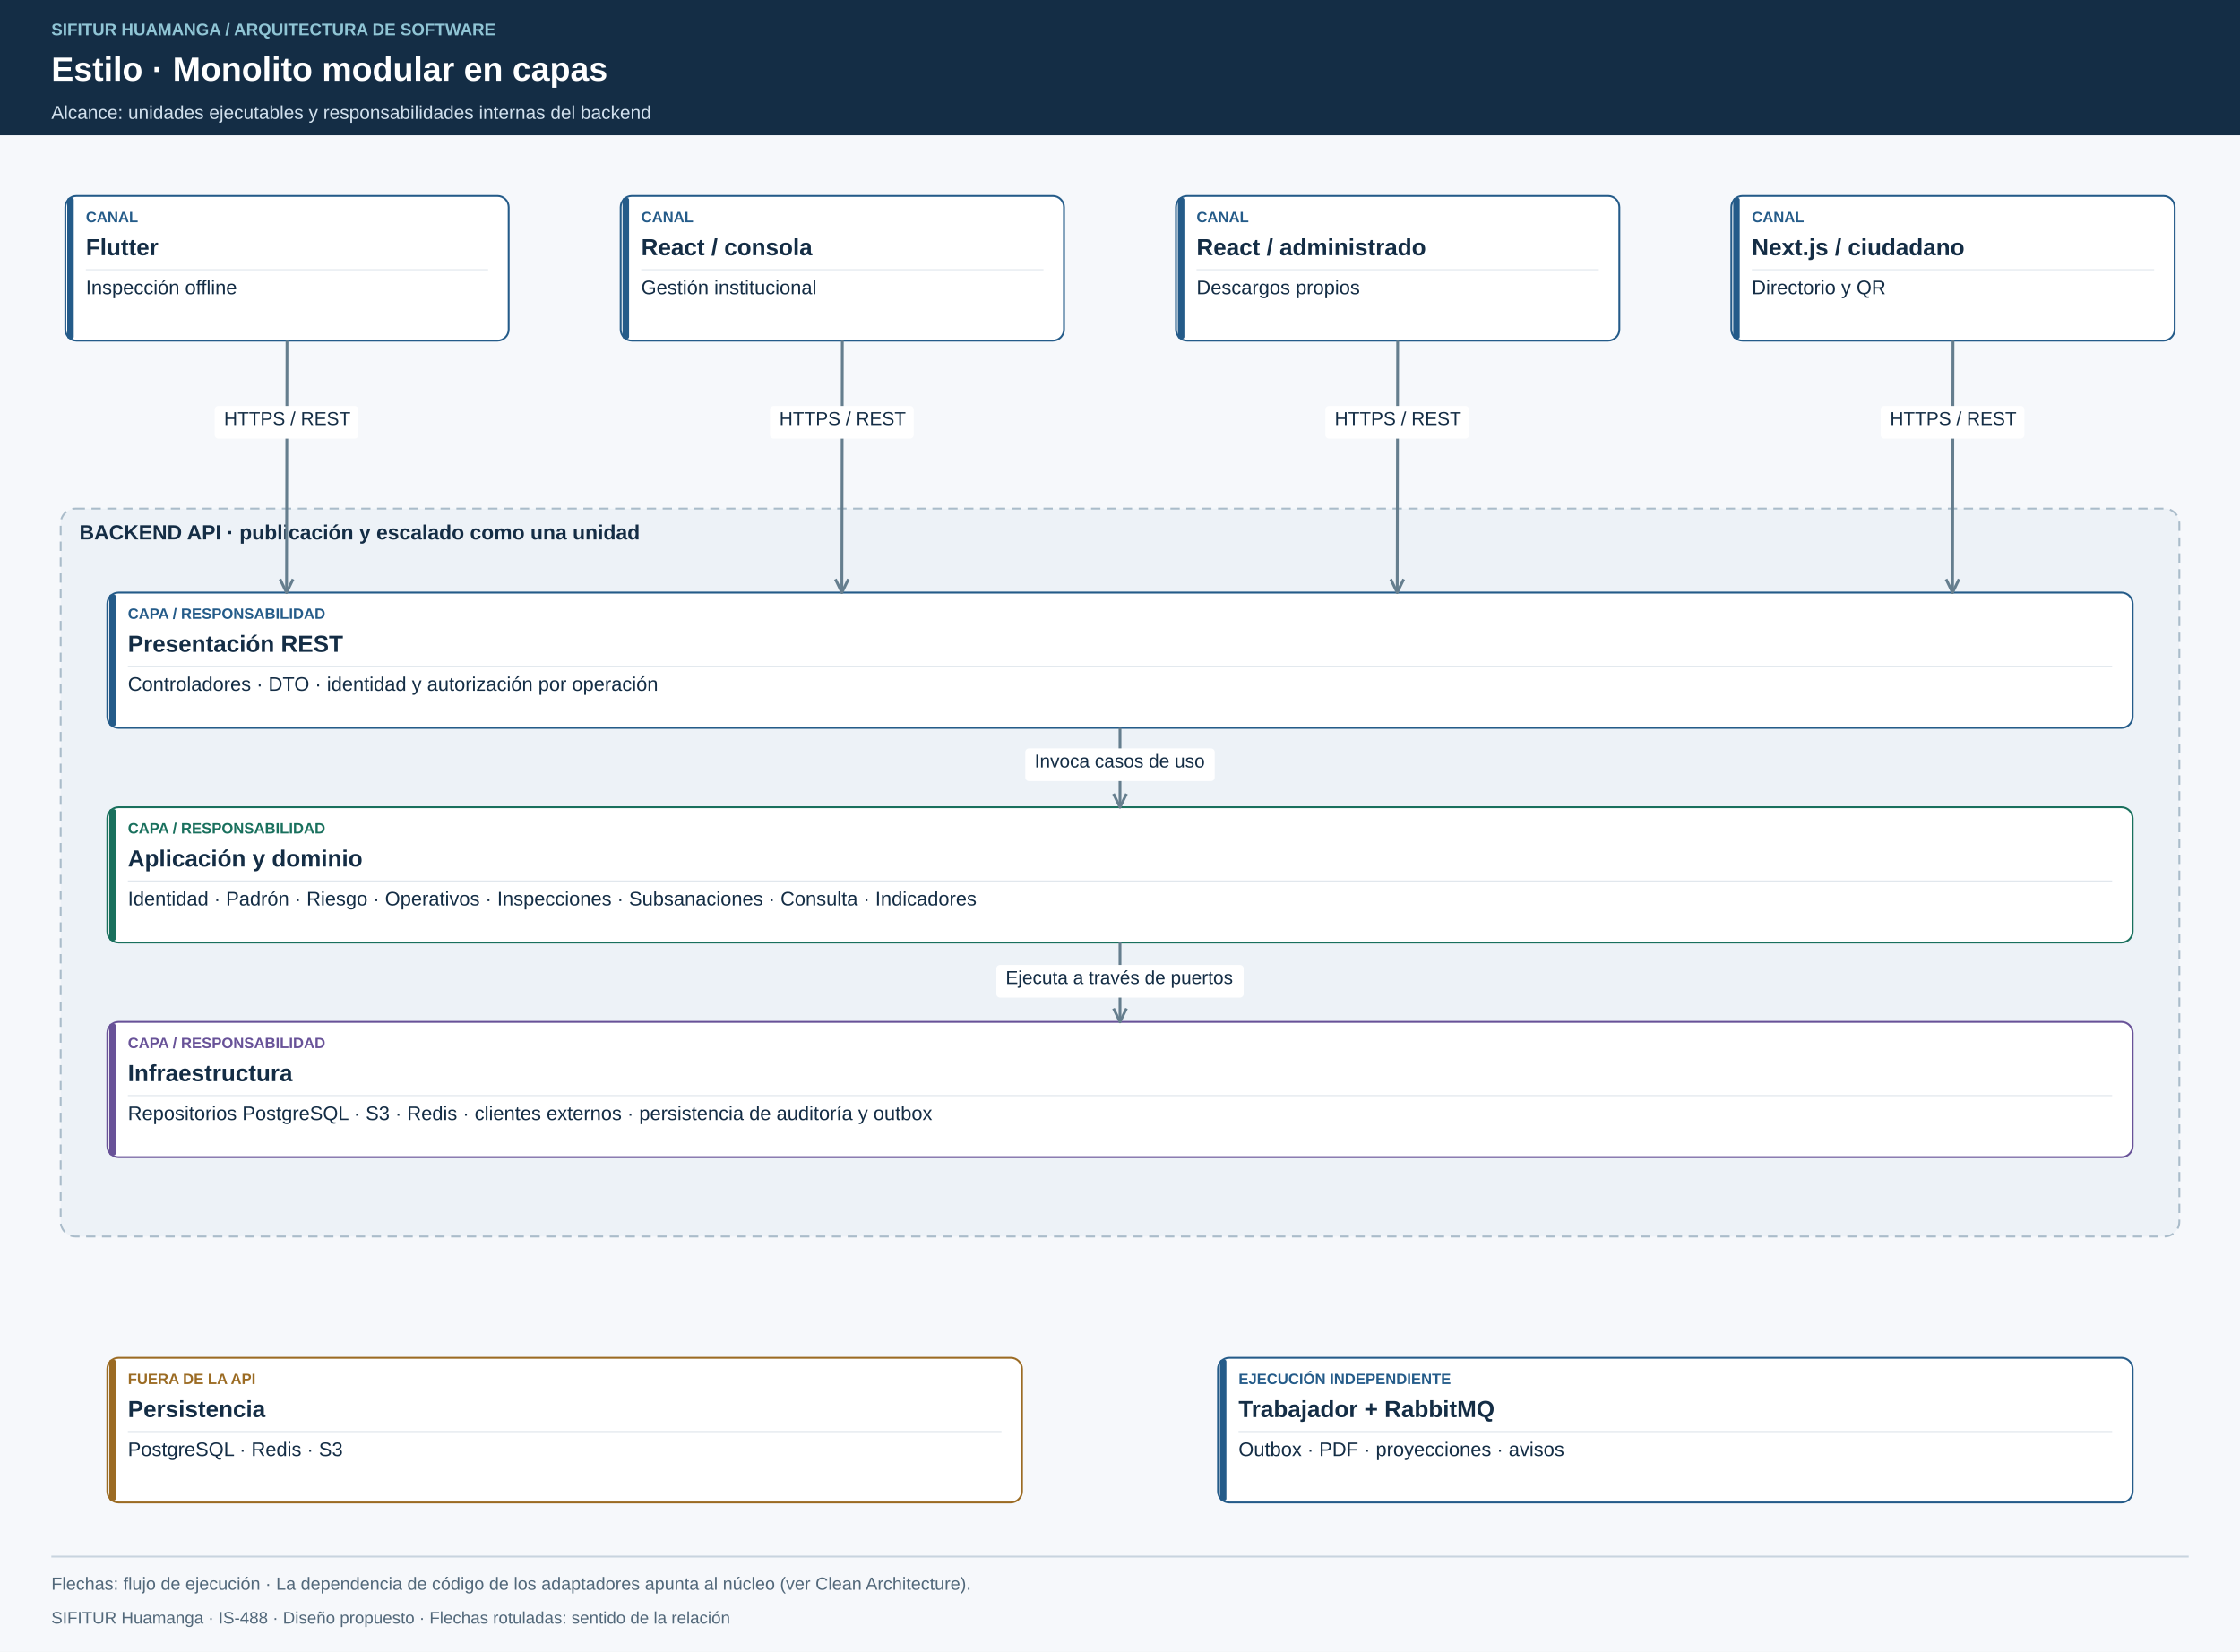
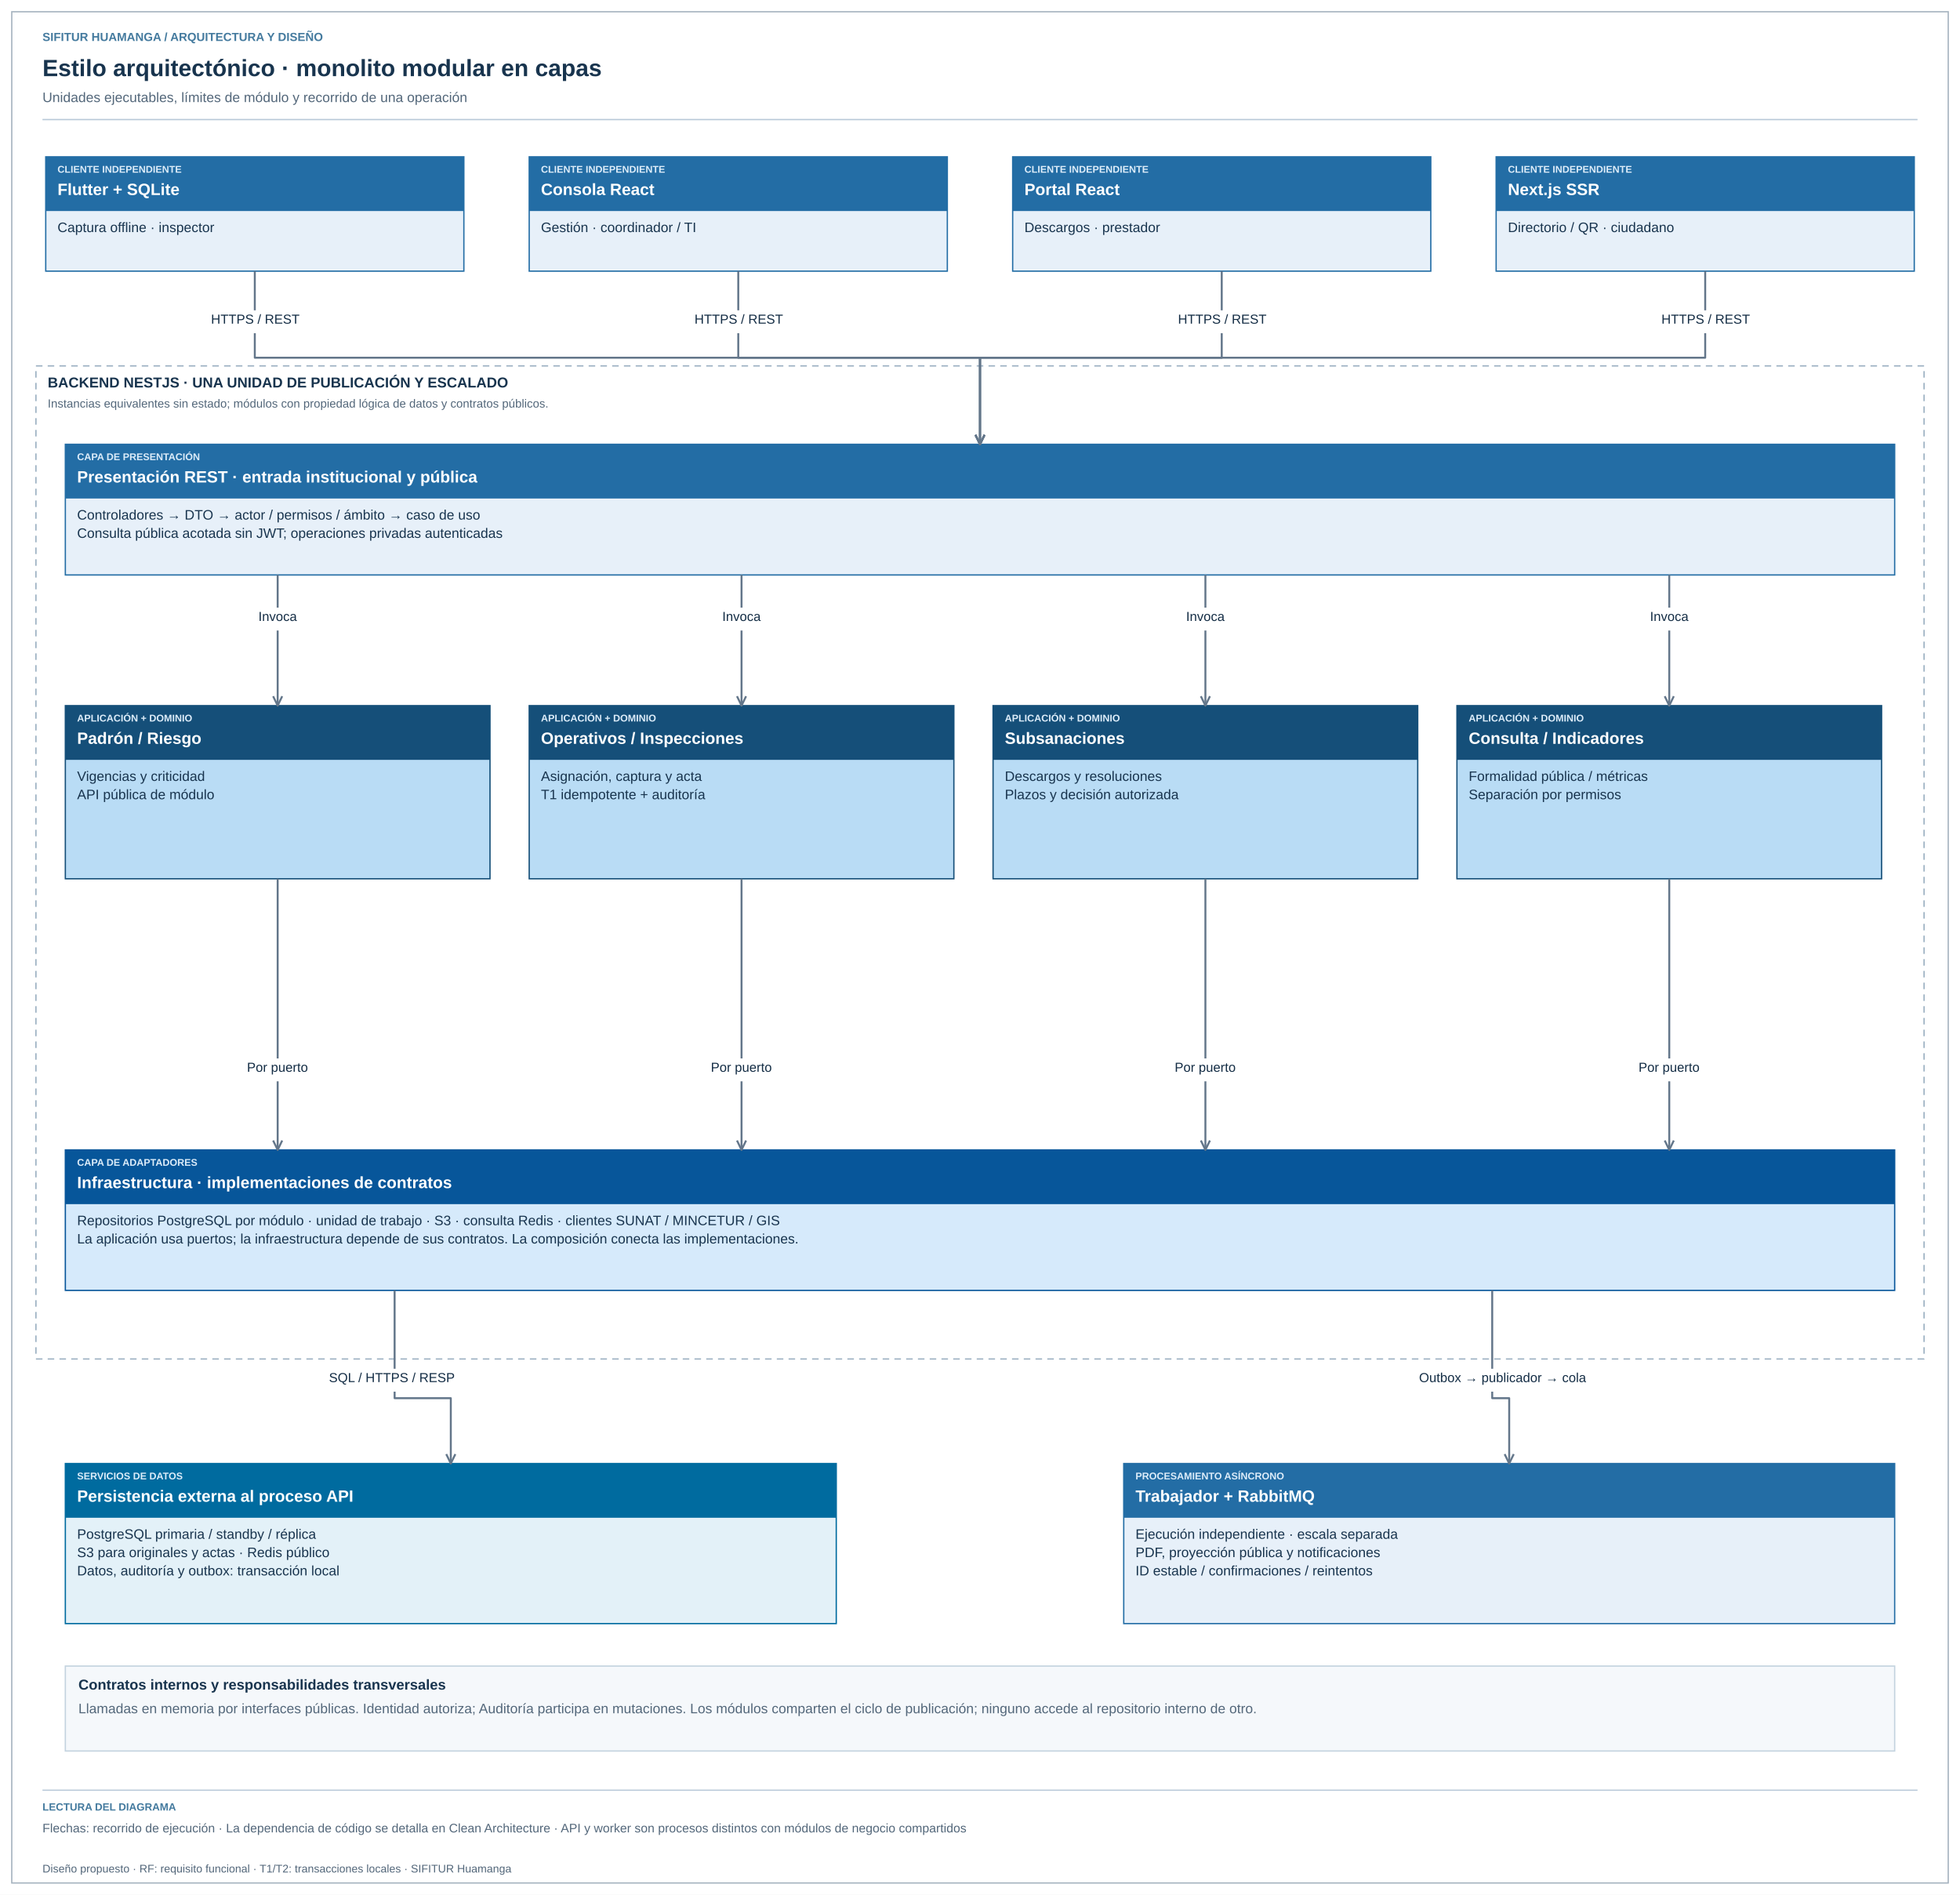
- <svg xmlns="http://www.w3.org/2000/svg" width="2400" height="1770" viewBox="0 0 2400 1770" role="img">
-   <rect width="100%" height="100%" fill="#f6f8fb" />
-   <rect x="0" y="0" width="2400" height="145" rx="0" fill="#142d45" stroke="none" stroke-width="2" />
-   <text x="55" y="37.76" font-family="Arial,sans-serif" font-size="18" font-weight="700" fill="#90c5d5">SIFITUR HUAMANGA  /  ARQUITECTURA DE SOFTWARE</text>
-   <text x="55" y="86.52" font-family="Arial,sans-serif" font-size="36" font-weight="700" fill="white">Estilo · Monolito modular en capas</text>
-   <text x="55" y="127.4" font-family="Arial,sans-serif" font-size="20" font-weight="400" fill="#d1e0ed">Alcance: unidades ejecutables y responsabilidades internas del backend</text>
-   <rect x="70" y="210" width="475" height="155" rx="12" fill="white" stroke="#245b89" stroke-width="2" />
-   <rect x="72" y="212" width="7" height="151" rx="2" fill="#245b89" stroke="none" stroke-width="2" />
-   <text x="92" y="238.12" font-family="Arial,sans-serif" font-size="16" font-weight="700" fill="#245b89">CANAL</text>
-   <text x="92" y="273.5" font-family="Arial,sans-serif" font-size="25" font-weight="700" fill="#142d45">Flutter</text>
-   <polyline points="92,289 523,289" fill="none" stroke="#dce3ea" stroke-width="1" stroke-linejoin="round" />
-   <text x="92" y="315.22" font-family="Arial,sans-serif" font-size="21" font-weight="400" fill="#142d45">Inspección offline</text>
-   <rect x="665" y="210" width="475" height="155" rx="12" fill="white" stroke="#245b89" stroke-width="2" />
-   <rect x="667" y="212" width="7" height="151" rx="2" fill="#245b89" stroke="none" stroke-width="2" />
-   <text x="687" y="238.12" font-family="Arial,sans-serif" font-size="16" font-weight="700" fill="#245b89">CANAL</text>
-   <text x="687" y="273.5" font-family="Arial,sans-serif" font-size="25" font-weight="700" fill="#142d45">React / consola</text>
-   <polyline points="687,289 1118,289" fill="none" stroke="#dce3ea" stroke-width="1" stroke-linejoin="round" />
-   <text x="687" y="315.22" font-family="Arial,sans-serif" font-size="21" font-weight="400" fill="#142d45">Gestión institucional</text>
-   <rect x="1260" y="210" width="475" height="155" rx="12" fill="white" stroke="#245b89" stroke-width="2" />
-   <rect x="1262" y="212" width="7" height="151" rx="2" fill="#245b89" stroke="none" stroke-width="2" />
-   <text x="1282" y="238.12" font-family="Arial,sans-serif" font-size="16" font-weight="700" fill="#245b89">CANAL</text>
-   <text x="1282" y="273.5" font-family="Arial,sans-serif" font-size="25" font-weight="700" fill="#142d45">React / administrado</text>
-   <polyline points="1282,289 1713,289" fill="none" stroke="#dce3ea" stroke-width="1" stroke-linejoin="round" />
-   <text x="1282" y="315.22" font-family="Arial,sans-serif" font-size="21" font-weight="400" fill="#142d45">Descargos propios</text>
-   <rect x="1855" y="210" width="475" height="155" rx="12" fill="white" stroke="#245b89" stroke-width="2" />
-   <rect x="1857" y="212" width="7" height="151" rx="2" fill="#245b89" stroke="none" stroke-width="2" />
-   <text x="1877" y="238.12" font-family="Arial,sans-serif" font-size="16" font-weight="700" fill="#245b89">CANAL</text>
-   <text x="1877" y="273.5" font-family="Arial,sans-serif" font-size="25" font-weight="700" fill="#142d45">Next.js / ciudadano</text>
-   <polyline points="1877,289 2308,289" fill="none" stroke="#dce3ea" stroke-width="1" stroke-linejoin="round" />
-   <text x="1877" y="315.22" font-family="Arial,sans-serif" font-size="21" font-weight="400" fill="#142d45">Directorio y QR</text>
-   <rect x="65" y="545" width="2270" height="780" rx="16" fill="#edf2f7" stroke="#aabcca" stroke-width="2" stroke-dasharray="10 7" />
-   <text x="85" y="578.04" font-family="Arial,sans-serif" font-size="22" font-weight="700" fill="#142d45">BACKEND API · publicación y escalado como una unidad</text>
-   <rect x="115" y="635" width="2170" height="145" rx="12" fill="white" stroke="#245b89" stroke-width="2" />
-   <rect x="117" y="637" width="7" height="141" rx="2" fill="#245b89" stroke="none" stroke-width="2" />
-   <text x="137" y="663.12" font-family="Arial,sans-serif" font-size="16" font-weight="700" fill="#245b89">CAPA / RESPONSABILIDAD</text>
-   <text x="137" y="698.5" font-family="Arial,sans-serif" font-size="25" font-weight="700" fill="#142d45">Presentación REST</text>
-   <polyline points="137,714 2263,714" fill="none" stroke="#dce3ea" stroke-width="1" stroke-linejoin="round" />
-   <text x="137" y="740.22" font-family="Arial,sans-serif" font-size="21" font-weight="400" fill="#142d45">Controladores · DTO · identidad y autorización por operación</text>
-   <rect x="115" y="865" width="2170" height="145" rx="12" fill="white" stroke="#19705d" stroke-width="2" />
-   <rect x="117" y="867" width="7" height="141" rx="2" fill="#19705d" stroke="none" stroke-width="2" />
-   <text x="137" y="893.12" font-family="Arial,sans-serif" font-size="16" font-weight="700" fill="#19705d">CAPA / RESPONSABILIDAD</text>
-   <text x="137" y="928.5" font-family="Arial,sans-serif" font-size="25" font-weight="700" fill="#142d45">Aplicación y dominio</text>
-   <polyline points="137,944 2263,944" fill="none" stroke="#dce3ea" stroke-width="1" stroke-linejoin="round" />
-   <text x="137" y="970.22" font-family="Arial,sans-serif" font-size="21" font-weight="400" fill="#142d45">Identidad · Padrón · Riesgo · Operativos · Inspecciones · Subsanaciones · Consulta · Indicadores</text>
-   <rect x="115" y="1095" width="2170" height="145" rx="12" fill="white" stroke="#685298" stroke-width="2" />
-   <rect x="117" y="1097" width="7" height="141" rx="2" fill="#685298" stroke="none" stroke-width="2" />
-   <text x="137" y="1123.12" font-family="Arial,sans-serif" font-size="16" font-weight="700" fill="#685298">CAPA / RESPONSABILIDAD</text>
-   <text x="137" y="1158.5" font-family="Arial,sans-serif" font-size="25" font-weight="700" fill="#142d45">Infraestructura</text>
-   <polyline points="137,1174 2263,1174" fill="none" stroke="#dce3ea" stroke-width="1" stroke-linejoin="round" />
-   <text x="137" y="1200.22" font-family="Arial,sans-serif" font-size="21" font-weight="400" fill="#142d45">Repositorios PostgreSQL · S3 · Redis · clientes externos · persistencia de auditoría y outbox</text>
-   <polyline points="307.5,365 307,635" fill="none" stroke="#657e8e" stroke-width="3" stroke-linejoin="round" />
-   <polyline points="300.067,620.58 307,635 313.986,620.606" fill="none" stroke="#657e8e" stroke-width="3" stroke-linejoin="round" />
-   <rect x="230.0" y="435" width="154.0" height="35" rx="4" fill="#ffffff" stroke="none" stroke-width="2" />
-   <text x="240.0" y="455.4" font-family="Arial,sans-serif" font-size="20" font-weight="400" fill="#142d45">HTTPS / REST</text>
-   <polyline points="902.5,365 902,635" fill="none" stroke="#657e8e" stroke-width="3" stroke-linejoin="round" />
-   <polyline points="895.067,620.58 902,635 908.986,620.606" fill="none" stroke="#657e8e" stroke-width="3" stroke-linejoin="round" />
-   <rect x="825.0" y="435" width="154.0" height="35" rx="4" fill="#ffffff" stroke="none" stroke-width="2" />
-   <text x="835.0" y="455.4" font-family="Arial,sans-serif" font-size="20" font-weight="400" fill="#142d45">HTTPS / REST</text>
-   <polyline points="1497.5,365 1497,635" fill="none" stroke="#657e8e" stroke-width="3" stroke-linejoin="round" />
-   <polyline points="1490.067,620.58 1497,635 1503.986,620.606" fill="none" stroke="#657e8e" stroke-width="3" stroke-linejoin="round" />
-   <rect x="1420.0" y="435" width="154.0" height="35" rx="4" fill="#ffffff" stroke="none" stroke-width="2" />
-   <text x="1430.0" y="455.4" font-family="Arial,sans-serif" font-size="20" font-weight="400" fill="#142d45">HTTPS / REST</text>
-   <polyline points="2092.5,365 2092,635" fill="none" stroke="#657e8e" stroke-width="3" stroke-linejoin="round" />
-   <polyline points="2085.067,620.58 2092,635 2098.986,620.606" fill="none" stroke="#657e8e" stroke-width="3" stroke-linejoin="round" />
-   <rect x="2015.0" y="435" width="154.0" height="35" rx="4" fill="#ffffff" stroke="none" stroke-width="2" />
-   <text x="2025.0" y="455.4" font-family="Arial,sans-serif" font-size="20" font-weight="400" fill="#142d45">HTTPS / REST</text>
-   <polyline points="1200.0,780 1200.0,822.5 1200.0,865" fill="none" stroke="#657e8e" stroke-width="3" stroke-linejoin="round" />
-   <polyline points="1193.041,850.593 1200.0,865 1206.959,850.593" fill="none" stroke="#657e8e" stroke-width="3" stroke-linejoin="round" />
-   <rect x="1098.5" y="802" width="203.0" height="35" rx="4" fill="#ffffff" stroke="none" stroke-width="2" />
-   <text x="1108.5" y="822.4" font-family="Arial,sans-serif" font-size="20" font-weight="400" fill="#142d45">Invoca casos de uso</text>
-   <polyline points="1200.0,1010 1200.0,1052.5 1200.0,1095" fill="none" stroke="#657e8e" stroke-width="3" stroke-linejoin="round" />
-   <polyline points="1193.041,1080.593 1200.0,1095 1206.959,1080.593" fill="none" stroke="#657e8e" stroke-width="3" stroke-linejoin="round" />
-   <rect x="1067.5" y="1034" width="265.0" height="35" rx="4" fill="#ffffff" stroke="none" stroke-width="2" />
-   <text x="1077.5" y="1054.4" font-family="Arial,sans-serif" font-size="20" font-weight="400" fill="#142d45">Ejecuta a través de puertos</text>
-   <rect x="115" y="1455" width="980" height="155" rx="12" fill="white" stroke="#9b6b23" stroke-width="2" />
-   <rect x="117" y="1457" width="7" height="151" rx="2" fill="#9b6b23" stroke="none" stroke-width="2" />
-   <text x="137" y="1483.12" font-family="Arial,sans-serif" font-size="16" font-weight="700" fill="#9b6b23">FUERA DE LA API</text>
-   <text x="137" y="1518.5" font-family="Arial,sans-serif" font-size="25" font-weight="700" fill="#142d45">Persistencia</text>
-   <polyline points="137,1534 1073,1534" fill="none" stroke="#dce3ea" stroke-width="1" stroke-linejoin="round" />
-   <text x="137" y="1560.22" font-family="Arial,sans-serif" font-size="21" font-weight="400" fill="#142d45">PostgreSQL · Redis · S3</text>
-   <rect x="1305" y="1455" width="980" height="155" rx="12" fill="white" stroke="#245b89" stroke-width="2" />
-   <rect x="1307" y="1457" width="7" height="151" rx="2" fill="#245b89" stroke="none" stroke-width="2" />
-   <text x="1327" y="1483.12" font-family="Arial,sans-serif" font-size="16" font-weight="700" fill="#245b89">EJECUCIÓN INDEPENDIENTE</text>
-   <text x="1327" y="1518.5" font-family="Arial,sans-serif" font-size="25" font-weight="700" fill="#142d45">Trabajador + RabbitMQ</text>
-   <polyline points="1327,1534 2263,1534" fill="none" stroke="#dce3ea" stroke-width="1" stroke-linejoin="round" />
-   <text x="1327" y="1560.22" font-family="Arial,sans-serif" font-size="21" font-weight="400" fill="#142d45">Outbox · PDF · proyecciones · avisos</text>
-   <polyline points="55,1668 2345,1668" fill="none" stroke="#c8d4df" stroke-width="2" stroke-linejoin="round" />
-   <text x="55" y="1703.58" font-family="Arial,sans-serif" font-size="19" font-weight="400" fill="#52687a">Flechas: flujo de ejecución · La dependencia de código de los adaptadores apunta al núcleo (ver Clean Architecture).</text>
-   <text x="55" y="1739.76" font-family="Arial,sans-serif" font-size="18" font-weight="400" fill="#52687a">SIFITUR Huamanga · IS-488 · Diseño propuesto · Flechas rotuladas: sentido de la relación</text>
+ <svg xmlns="http://www.w3.org/2000/svg" width="3000" height="2900" viewBox="0 0 3000 2900" role="img">
+   <rect width="100%" height="100%" fill="white" />
+   <rect x="18" y="18" width="2964" height="2864" rx="0" fill="white" stroke="#a6b3bf" stroke-width="2" />
+   <text x="65" y="62.76" font-family="Arial,sans-serif" font-size="18" font-weight="700" fill="#447a9e">SIFITUR HUAMANGA  /  ARQUITECTURA Y DISEÑO</text>
+   <text x="65" y="116.52" font-family="Arial,sans-serif" font-size="36" font-weight="700" fill="#18344e">Estilo arquitectónico · monolito modular en capas</text>
+   <text x="65" y="156.22" font-family="Arial,sans-serif" font-size="21" font-weight="400" fill="#53677a">Unidades ejecutables, límites de módulo y recorrido de una operación</text>
+   <polyline points="65,183 2935,183" fill="none" stroke="#b8c9d8" stroke-width="2" stroke-linejoin="round" />
+   <rect x="70" y="240" width="640" height="175" rx="0" fill="#e7f0f9" stroke="#236da5" stroke-width="2" />
+   <rect x="70" y="240" width="640" height="83" rx="0" fill="#236da5" stroke="none" stroke-width="2" />
+   <text x="88" y="264.3" font-family="Arial,sans-serif" font-size="15" font-weight="700" fill="#dcecf9">CLIENTE INDEPENDIENTE</text>
+   <text x="88" y="298.5" font-family="Arial,sans-serif" font-size="25" font-weight="700" fill="white">Flutter + SQLite</text>
+   <text x="88" y="355.22" font-family="Arial,sans-serif" font-size="21" font-weight="400" fill="#18344e">Captura offline · inspector</text>
+   <rect x="810" y="240" width="640" height="175" rx="0" fill="#e7f0f9" stroke="#236da5" stroke-width="2" />
+   <rect x="810" y="240" width="640" height="83" rx="0" fill="#236da5" stroke="none" stroke-width="2" />
+   <text x="828" y="264.3" font-family="Arial,sans-serif" font-size="15" font-weight="700" fill="#dcecf9">CLIENTE INDEPENDIENTE</text>
+   <text x="828" y="298.5" font-family="Arial,sans-serif" font-size="25" font-weight="700" fill="white">Consola React</text>
+   <text x="828" y="355.22" font-family="Arial,sans-serif" font-size="21" font-weight="400" fill="#18344e">Gestión · coordinador / TI</text>
+   <rect x="1550" y="240" width="640" height="175" rx="0" fill="#e7f0f9" stroke="#236da5" stroke-width="2" />
+   <rect x="1550" y="240" width="640" height="83" rx="0" fill="#236da5" stroke="none" stroke-width="2" />
+   <text x="1568" y="264.3" font-family="Arial,sans-serif" font-size="15" font-weight="700" fill="#dcecf9">CLIENTE INDEPENDIENTE</text>
+   <text x="1568" y="298.5" font-family="Arial,sans-serif" font-size="25" font-weight="700" fill="white">Portal React</text>
+   <text x="1568" y="355.22" font-family="Arial,sans-serif" font-size="21" font-weight="400" fill="#18344e">Descargos · prestador</text>
+   <rect x="2290" y="240" width="640" height="175" rx="0" fill="#e7f0f9" stroke="#236da5" stroke-width="2" />
+   <rect x="2290" y="240" width="640" height="83" rx="0" fill="#236da5" stroke="none" stroke-width="2" />
+   <text x="2308" y="264.3" font-family="Arial,sans-serif" font-size="15" font-weight="700" fill="#dcecf9">CLIENTE INDEPENDIENTE</text>
+   <text x="2308" y="298.5" font-family="Arial,sans-serif" font-size="25" font-weight="700" fill="white">Next.js SSR</text>
+   <text x="2308" y="355.22" font-family="Arial,sans-serif" font-size="21" font-weight="400" fill="#18344e">Directorio / QR · ciudadano</text>
+   <polyline points="55,560 2945,560 2945,2080 55,2080 55,560" fill="none" stroke="#9aafc1" stroke-width="2" stroke-linejoin="round" stroke-dasharray="10 8" />
+   <text x="73" y="593.04" font-family="Arial,sans-serif" font-size="22" font-weight="700" fill="#18344e">BACKEND NESTJS · UNA UNIDAD DE PUBLICACIÓN Y ESCALADO</text>
+   <text x="73" y="623.76" font-family="Arial,sans-serif" font-size="18" font-weight="400" fill="#53677a">Instancias equivalentes sin estado; módulos con propiedad lógica de datos y contratos públicos.</text>
+   <rect x="100" y="680" width="2800" height="200" rx="0" fill="#e7f0f9" stroke="#236da5" stroke-width="2" />
+   <rect x="100" y="680" width="2800" height="83" rx="0" fill="#236da5" stroke="none" stroke-width="2" />
+   <text x="118" y="704.3" font-family="Arial,sans-serif" font-size="15" font-weight="700" fill="#dcecf9">CAPA DE PRESENTACIÓN</text>
+   <text x="118" y="738.5" font-family="Arial,sans-serif" font-size="25" font-weight="700" fill="white">Presentación REST · entrada institucional y pública</text>
+   <text x="118" y="795.22" font-family="Arial,sans-serif" font-size="21" font-weight="400" fill="#18344e">Controladores → DTO → actor / permisos / ámbito → caso de uso</text>
+   <text x="118" y="823.22" font-family="Arial,sans-serif" font-size="21" font-weight="400" fill="#18344e">Consulta pública acotada sin JWT; operaciones privadas autenticadas</text>
+   <polyline points="390.0,415 390.0,547.5 1500.0,547.5 1500.0,680" fill="none" stroke="#63768a" stroke-width="3" stroke-linejoin="round" />
+   <polyline points="1493.041,665.593 1500.0,680 1506.959,665.593" fill="none" stroke="#63768a" stroke-width="3" stroke-linejoin="round" />
+   <rect x="313.0" y="475" width="154.0" height="35" rx="4" fill="#ffffff" stroke="none" stroke-width="2" />
+   <text x="323.0" y="495.4" font-family="Arial,sans-serif" font-size="20" font-weight="400" fill="#142d45">HTTPS / REST</text>
+   <polyline points="1130.0,415 1130.0,547.5 1500.0,547.5 1500.0,680" fill="none" stroke="#63768a" stroke-width="3" stroke-linejoin="round" />
+   <polyline points="1493.041,665.593 1500.0,680 1506.959,665.593" fill="none" stroke="#63768a" stroke-width="3" stroke-linejoin="round" />
+   <rect x="1053.0" y="475" width="154.0" height="35" rx="4" fill="#ffffff" stroke="none" stroke-width="2" />
+   <text x="1063.0" y="495.4" font-family="Arial,sans-serif" font-size="20" font-weight="400" fill="#142d45">HTTPS / REST</text>
+   <polyline points="1870.0,415 1870.0,547.5 1500.0,547.5 1500.0,680" fill="none" stroke="#63768a" stroke-width="3" stroke-linejoin="round" />
+   <polyline points="1493.041,665.593 1500.0,680 1506.959,665.593" fill="none" stroke="#63768a" stroke-width="3" stroke-linejoin="round" />
+   <rect x="1793.0" y="475" width="154.0" height="35" rx="4" fill="#ffffff" stroke="none" stroke-width="2" />
+   <text x="1803.0" y="495.4" font-family="Arial,sans-serif" font-size="20" font-weight="400" fill="#142d45">HTTPS / REST</text>
+   <polyline points="2610.0,415 2610.0,547.5 1500.0,547.5 1500.0,680" fill="none" stroke="#63768a" stroke-width="3" stroke-linejoin="round" />
+   <polyline points="1493.041,665.593 1500.0,680 1506.959,665.593" fill="none" stroke="#63768a" stroke-width="3" stroke-linejoin="round" />
+   <rect x="2533.0" y="475" width="154.0" height="35" rx="4" fill="#ffffff" stroke="none" stroke-width="2" />
+   <text x="2543.0" y="495.4" font-family="Arial,sans-serif" font-size="20" font-weight="400" fill="#142d45">HTTPS / REST</text>
+   <rect x="100" y="1080" width="650" height="265" rx="0" fill="#b9dcf5" stroke="#154f79" stroke-width="2" />
+   <rect x="100" y="1080" width="650" height="83" rx="0" fill="#154f79" stroke="none" stroke-width="2" />
+   <text x="118" y="1104.3" font-family="Arial,sans-serif" font-size="15" font-weight="700" fill="#dcecf9">APLICACIÓN + DOMINIO</text>
+   <text x="118" y="1138.5" font-family="Arial,sans-serif" font-size="25" font-weight="700" fill="white">Padrón / Riesgo</text>
+   <text x="118" y="1195.22" font-family="Arial,sans-serif" font-size="21" font-weight="400" fill="#18344e">Vigencias y criticidad</text>
+   <text x="118" y="1223.22" font-family="Arial,sans-serif" font-size="21" font-weight="400" fill="#18344e">API pública de módulo</text>
+   <rect x="810" y="1080" width="650" height="265" rx="0" fill="#b9dcf5" stroke="#154f79" stroke-width="2" />
+   <rect x="810" y="1080" width="650" height="83" rx="0" fill="#154f79" stroke="none" stroke-width="2" />
+   <text x="828" y="1104.3" font-family="Arial,sans-serif" font-size="15" font-weight="700" fill="#dcecf9">APLICACIÓN + DOMINIO</text>
+   <text x="828" y="1138.5" font-family="Arial,sans-serif" font-size="25" font-weight="700" fill="white">Operativos / Inspecciones</text>
+   <text x="828" y="1195.22" font-family="Arial,sans-serif" font-size="21" font-weight="400" fill="#18344e">Asignación, captura y acta</text>
+   <text x="828" y="1223.22" font-family="Arial,sans-serif" font-size="21" font-weight="400" fill="#18344e">T1 idempotente + auditoría</text>
+   <rect x="1520" y="1080" width="650" height="265" rx="0" fill="#b9dcf5" stroke="#154f79" stroke-width="2" />
+   <rect x="1520" y="1080" width="650" height="83" rx="0" fill="#154f79" stroke="none" stroke-width="2" />
+   <text x="1538" y="1104.3" font-family="Arial,sans-serif" font-size="15" font-weight="700" fill="#dcecf9">APLICACIÓN + DOMINIO</text>
+   <text x="1538" y="1138.5" font-family="Arial,sans-serif" font-size="25" font-weight="700" fill="white">Subsanaciones</text>
+   <text x="1538" y="1195.22" font-family="Arial,sans-serif" font-size="21" font-weight="400" fill="#18344e">Descargos y resoluciones</text>
+   <text x="1538" y="1223.22" font-family="Arial,sans-serif" font-size="21" font-weight="400" fill="#18344e">Plazos y decisión autorizada</text>
+   <rect x="2230" y="1080" width="650" height="265" rx="0" fill="#b9dcf5" stroke="#154f79" stroke-width="2" />
+   <rect x="2230" y="1080" width="650" height="83" rx="0" fill="#154f79" stroke="none" stroke-width="2" />
+   <text x="2248" y="1104.3" font-family="Arial,sans-serif" font-size="15" font-weight="700" fill="#dcecf9">APLICACIÓN + DOMINIO</text>
+   <text x="2248" y="1138.5" font-family="Arial,sans-serif" font-size="25" font-weight="700" fill="white">Consulta / Indicadores</text>
+   <text x="2248" y="1195.22" font-family="Arial,sans-serif" font-size="21" font-weight="400" fill="#18344e">Formalidad pública / métricas</text>
+   <text x="2248" y="1223.22" font-family="Arial,sans-serif" font-size="21" font-weight="400" fill="#18344e">Separación por permisos</text>
+   <polyline points="425.0,880 425.0,1080" fill="none" stroke="#63768a" stroke-width="3" stroke-linejoin="round" />
+   <polyline points="418.041,1065.593 425.0,1080 431.959,1065.593" fill="none" stroke="#63768a" stroke-width="3" stroke-linejoin="round" />
+   <rect x="385.5" y="930" width="79.0" height="35" rx="4" fill="#ffffff" stroke="none" stroke-width="2" />
+   <text x="395.5" y="950.4" font-family="Arial,sans-serif" font-size="20" font-weight="400" fill="#142d45">Invoca</text>
+   <polyline points="1135.0,880 1135.0,1080" fill="none" stroke="#63768a" stroke-width="3" stroke-linejoin="round" />
+   <polyline points="1128.041,1065.593 1135.0,1080 1141.959,1065.593" fill="none" stroke="#63768a" stroke-width="3" stroke-linejoin="round" />
+   <rect x="1095.5" y="930" width="79.0" height="35" rx="4" fill="#ffffff" stroke="none" stroke-width="2" />
+   <text x="1105.5" y="950.4" font-family="Arial,sans-serif" font-size="20" font-weight="400" fill="#142d45">Invoca</text>
+   <polyline points="1845.0,880 1845.0,1080" fill="none" stroke="#63768a" stroke-width="3" stroke-linejoin="round" />
+   <polyline points="1838.041,1065.593 1845.0,1080 1851.959,1065.593" fill="none" stroke="#63768a" stroke-width="3" stroke-linejoin="round" />
+   <rect x="1805.5" y="930" width="79.0" height="35" rx="4" fill="#ffffff" stroke="none" stroke-width="2" />
+   <text x="1815.5" y="950.4" font-family="Arial,sans-serif" font-size="20" font-weight="400" fill="#142d45">Invoca</text>
+   <polyline points="2555.0,880 2555.0,1080" fill="none" stroke="#63768a" stroke-width="3" stroke-linejoin="round" />
+   <polyline points="2548.041,1065.593 2555.0,1080 2561.959,1065.593" fill="none" stroke="#63768a" stroke-width="3" stroke-linejoin="round" />
+   <rect x="2515.5" y="930" width="79.0" height="35" rx="4" fill="#ffffff" stroke="none" stroke-width="2" />
+   <text x="2525.5" y="950.4" font-family="Arial,sans-serif" font-size="20" font-weight="400" fill="#142d45">Invoca</text>
+   <rect x="100" y="1760" width="2800" height="215" rx="0" fill="#d6eafb" stroke="#07569a" stroke-width="2" />
+   <rect x="100" y="1760" width="2800" height="83" rx="0" fill="#07569a" stroke="none" stroke-width="2" />
+   <text x="118" y="1784.3" font-family="Arial,sans-serif" font-size="15" font-weight="700" fill="#dcecf9">CAPA DE ADAPTADORES</text>
+   <text x="118" y="1818.5" font-family="Arial,sans-serif" font-size="25" font-weight="700" fill="white">Infraestructura · implementaciones de contratos</text>
+   <text x="118" y="1875.22" font-family="Arial,sans-serif" font-size="21" font-weight="400" fill="#18344e">Repositorios PostgreSQL por módulo · unidad de trabajo · S3 · consulta Redis · clientes SUNAT / MINCETUR / GIS</text>
+   <text x="118" y="1903.22" font-family="Arial,sans-serif" font-size="21" font-weight="400" fill="#18344e">La aplicación usa puertos; la infraestructura depende de sus contratos. La composición conecta las implementaciones.</text>
+   <polyline points="425.0,1345 425.0,1760" fill="none" stroke="#63768a" stroke-width="3" stroke-linejoin="round" />
+   <polyline points="418.041,1745.593 425.0,1760 431.959,1745.593" fill="none" stroke="#63768a" stroke-width="3" stroke-linejoin="round" />
+   <rect x="368.0" y="1620" width="114.0" height="35" rx="4" fill="#ffffff" stroke="none" stroke-width="2" />
+   <text x="378.0" y="1640.4" font-family="Arial,sans-serif" font-size="20" font-weight="400" fill="#142d45">Por puerto</text>
+   <polyline points="1135.0,1345 1135.0,1760" fill="none" stroke="#63768a" stroke-width="3" stroke-linejoin="round" />
+   <polyline points="1128.041,1745.593 1135.0,1760 1141.959,1745.593" fill="none" stroke="#63768a" stroke-width="3" stroke-linejoin="round" />
+   <rect x="1078.0" y="1620" width="114.0" height="35" rx="4" fill="#ffffff" stroke="none" stroke-width="2" />
+   <text x="1088.0" y="1640.4" font-family="Arial,sans-serif" font-size="20" font-weight="400" fill="#142d45">Por puerto</text>
+   <polyline points="1845.0,1345 1845.0,1760" fill="none" stroke="#63768a" stroke-width="3" stroke-linejoin="round" />
+   <polyline points="1838.041,1745.593 1845.0,1760 1851.959,1745.593" fill="none" stroke="#63768a" stroke-width="3" stroke-linejoin="round" />
+   <rect x="1788.0" y="1620" width="114.0" height="35" rx="4" fill="#ffffff" stroke="none" stroke-width="2" />
+   <text x="1798.0" y="1640.4" font-family="Arial,sans-serif" font-size="20" font-weight="400" fill="#142d45">Por puerto</text>
+   <polyline points="2555.0,1345 2555.0,1760" fill="none" stroke="#63768a" stroke-width="3" stroke-linejoin="round" />
+   <polyline points="2548.041,1745.593 2555.0,1760 2561.959,1745.593" fill="none" stroke="#63768a" stroke-width="3" stroke-linejoin="round" />
+   <rect x="2498.0" y="1620" width="114.0" height="35" rx="4" fill="#ffffff" stroke="none" stroke-width="2" />
+   <text x="2508.0" y="1640.4" font-family="Arial,sans-serif" font-size="20" font-weight="400" fill="#142d45">Por puerto</text>
+   <rect x="100" y="2240" width="1180" height="245" rx="0" fill="#e3f1f8" stroke="#006b9f" stroke-width="2" />
+   <rect x="100" y="2240" width="1180" height="83" rx="0" fill="#006b9f" stroke="none" stroke-width="2" />
+   <text x="118" y="2264.3" font-family="Arial,sans-serif" font-size="15" font-weight="700" fill="#dcecf9">SERVICIOS DE DATOS</text>
+   <text x="118" y="2298.5" font-family="Arial,sans-serif" font-size="25" font-weight="700" fill="white">Persistencia externa al proceso API</text>
+   <text x="118" y="2355.22" font-family="Arial,sans-serif" font-size="21" font-weight="400" fill="#18344e">PostgreSQL primaria / standby / réplica</text>
+   <text x="118" y="2383.22" font-family="Arial,sans-serif" font-size="21" font-weight="400" fill="#18344e">S3 para originales y actas · Redis público</text>
+   <text x="118" y="2411.22" font-family="Arial,sans-serif" font-size="21" font-weight="400" fill="#18344e">Datos, auditoría y outbox: transacción local</text>
+   <rect x="1720" y="2240" width="1180" height="245" rx="0" fill="#e7f0f9" stroke="#236da5" stroke-width="2" />
+   <rect x="1720" y="2240" width="1180" height="83" rx="0" fill="#236da5" stroke="none" stroke-width="2" />
+   <text x="1738" y="2264.3" font-family="Arial,sans-serif" font-size="15" font-weight="700" fill="#dcecf9">PROCESAMIENTO ASÍNCRONO</text>
+   <text x="1738" y="2298.5" font-family="Arial,sans-serif" font-size="25" font-weight="700" fill="white">Trabajador + RabbitMQ</text>
+   <text x="1738" y="2355.22" font-family="Arial,sans-serif" font-size="21" font-weight="400" fill="#18344e">Ejecución independiente · escala separada</text>
+   <text x="1738" y="2383.22" font-family="Arial,sans-serif" font-size="21" font-weight="400" fill="#18344e">PDF, proyección pública y notificaciones</text>
+   <text x="1738" y="2411.22" font-family="Arial,sans-serif" font-size="21" font-weight="400" fill="#18344e">ID estable / confirmaciones / reintentos</text>
+   <polyline points="604.0,1975 604.0,2140 690.0,2140 690.0,2240" fill="none" stroke="#63768a" stroke-width="3" stroke-linejoin="round" />
+   <polyline points="683.041,2225.593 690.0,2240 696.959,2225.593" fill="none" stroke="#63768a" stroke-width="3" stroke-linejoin="round" />
+   <rect x="493.508" y="2095" width="212.984" height="35" rx="4" fill="#ffffff" stroke="none" stroke-width="2" />
+   <text x="503.508" y="2115.4" font-family="Arial,sans-serif" font-size="20" font-weight="400" fill="#142d45">SQL / HTTPS / RESP</text>
+   <polyline points="2284.0,1975 2284.0,2140 2310.0,2140 2310.0,2240" fill="none" stroke="#63768a" stroke-width="3" stroke-linejoin="round" />
+   <polyline points="2303.041,2225.593 2310.0,2240 2316.959,2225.593" fill="none" stroke="#63768a" stroke-width="3" stroke-linejoin="round" />
+   <rect x="2162.0" y="2095" width="276.0" height="35" rx="4" fill="#ffffff" stroke="none" stroke-width="2" />
+   <text x="2172.0" y="2115.4" font-family="Arial,sans-serif" font-size="20" font-weight="400" fill="#142d45">Outbox → publicador → cola</text>
+   <rect x="100" y="2550" width="2800" height="130" rx="0" fill="#f5f8fb" stroke="#c3d3df" stroke-width="2" />
+   <text x="120" y="2586.04" font-family="Arial,sans-serif" font-size="22" font-weight="700" fill="#18344e">Contratos internos y responsabilidades transversales</text>
+   <text x="120" y="2622.22" font-family="Arial,sans-serif" font-size="21" font-weight="400" fill="#53677a">Llamadas en memoria por interfaces públicas. Identidad autoriza; Auditoría participa en mutaciones. Los módulos comparten el ciclo de publicación; ninguno accede al repositorio interno de otro.</text>
+   <polyline points="65,2740 2935,2740" fill="none" stroke="#b8c9d8" stroke-width="2" stroke-linejoin="round" />
+   <text x="65" y="2771.12" font-family="Arial,sans-serif" font-size="16" font-weight="700" fill="#447a9e">LECTURA DEL DIAGRAMA</text>
+   <text x="65" y="2804.58" font-family="Arial,sans-serif" font-size="19" font-weight="400" fill="#53677a">Flechas: recorrido de ejecución · La dependencia de código se detalla en Clean Architecture · API y worker son procesos distintos con módulos de negocio compartidos</text>
+   <text x="65" y="2865.94" font-family="Arial,sans-serif" font-size="17" font-weight="400" fill="#53677a">Diseño propuesto · RF: requisito funcional · T1/T2: transacciones locales · SIFITUR Huamanga</text>
</svg>
